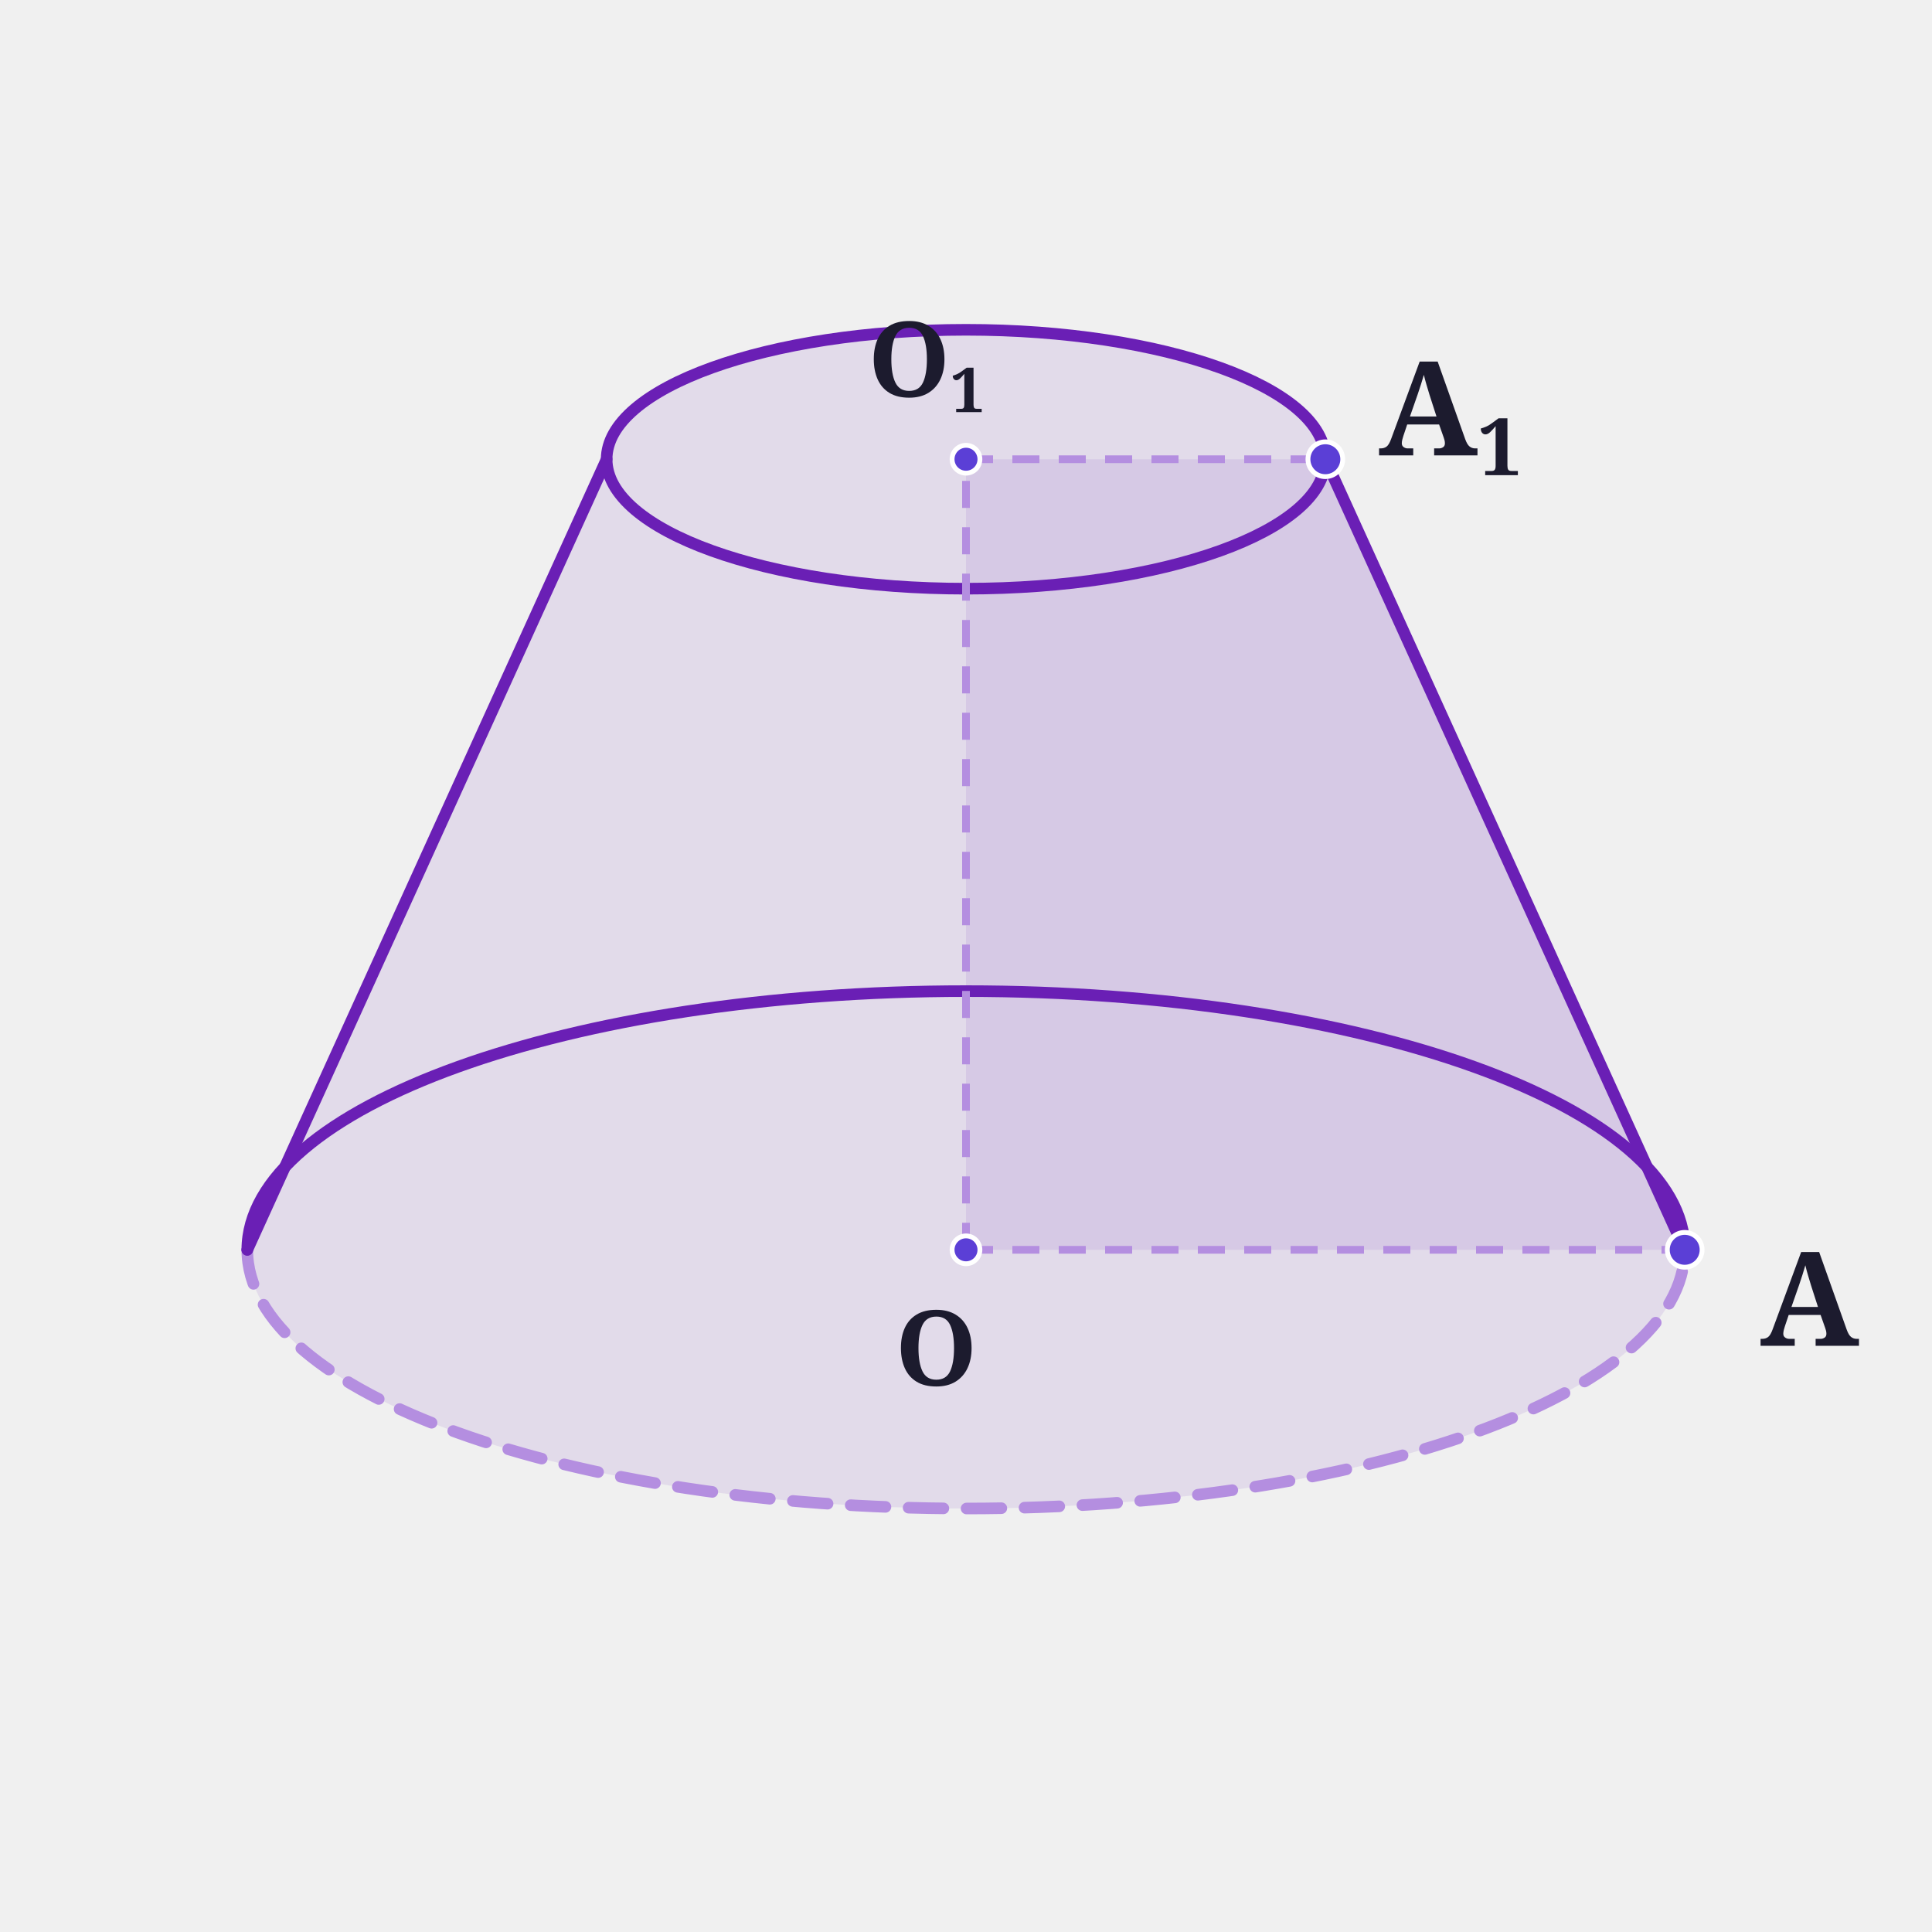
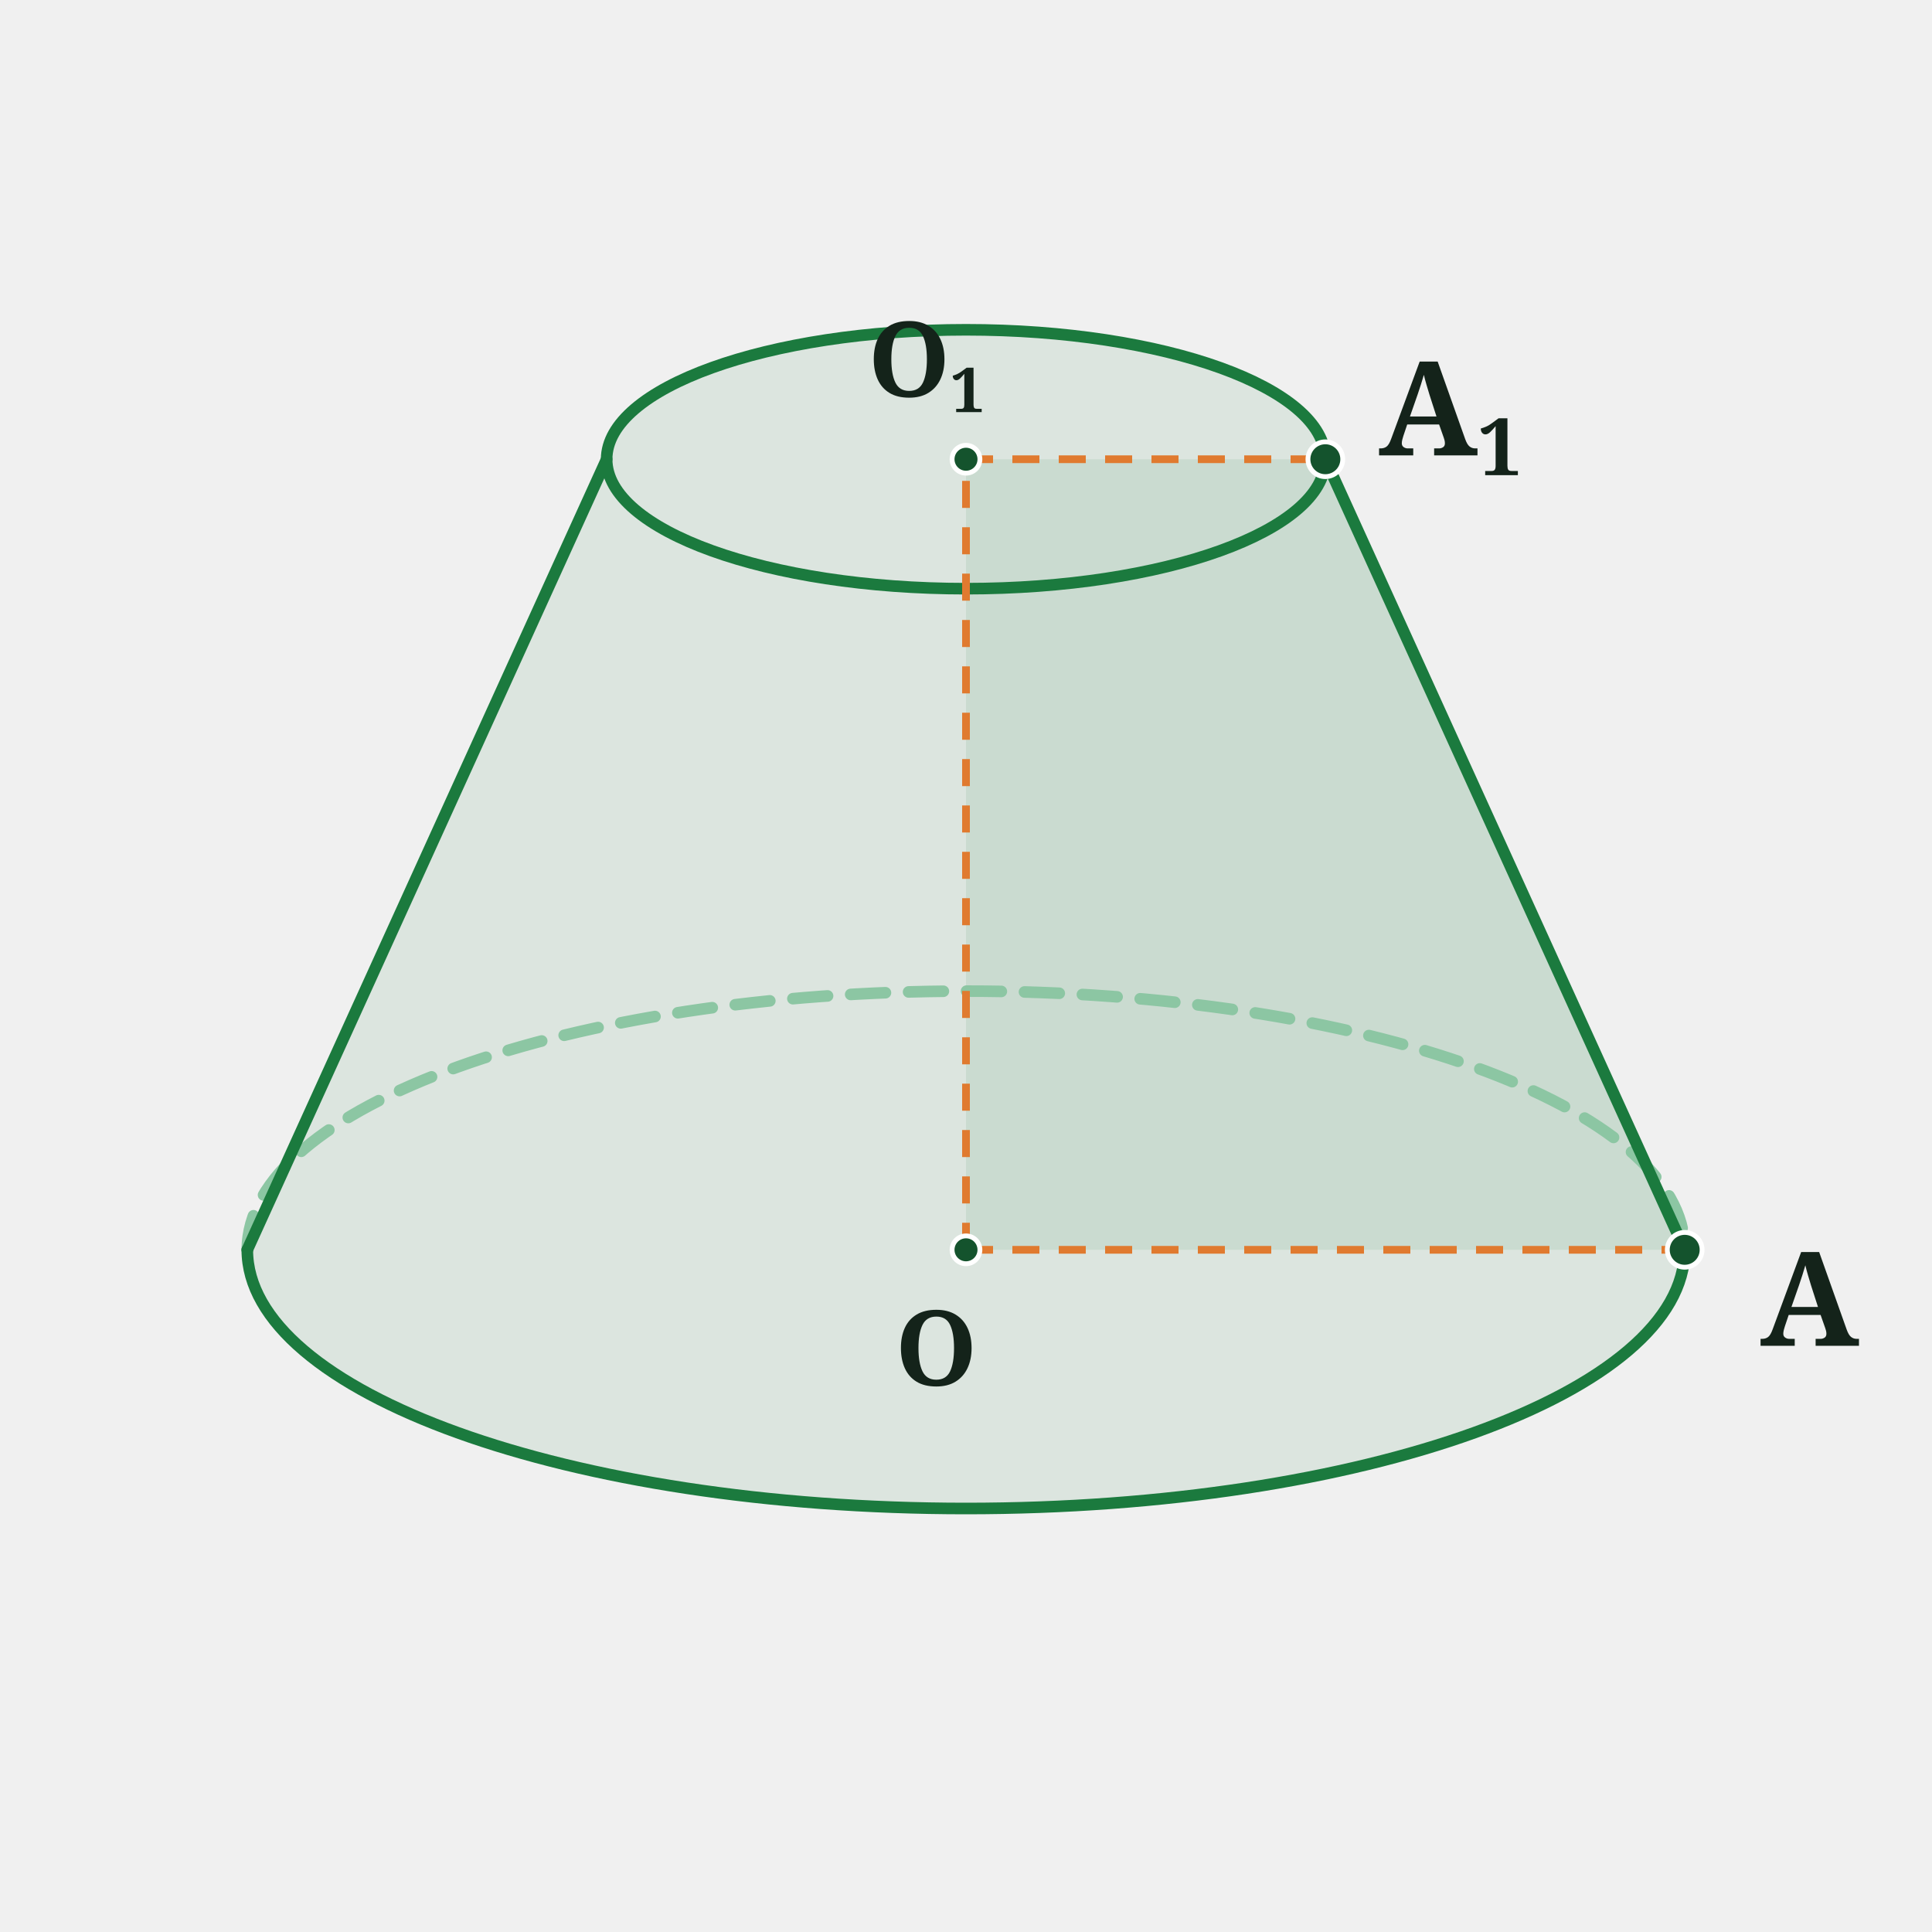
<svg xmlns="http://www.w3.org/2000/svg" viewBox="0 0 1000 1000" width="1000" height="1000">
-   <polygon points="500.0,237.7 686.0,237.7 872.0,646.9 500.0,646.9" fill="#6a1fb5" fill-opacity="0.1" stroke="none" />
-   <path d="M 128.0 646.9 L 314.0 237.7 A 186.0 67.0 0 1 1 686.0 237.7 L 872.0 646.9 A 372.0 133.9 0 0 1 128.0 646.9 Z" fill="#6a1fb5" fill-opacity="0.1" stroke="none" />
-   <path d="M 128.0 646.9 A 372.0 133.9 0 0 0 872.0 646.9" fill="none" stroke="#b48ee0" stroke-width="6" stroke-dasharray="18,12" stroke-linecap="round" />
-   <path d="M 128.0 646.9 A 372.0 133.9 0 0 1 872.0 646.9" fill="none" stroke="#6a1fb5" stroke-width="6" stroke-linecap="round" />
-   <ellipse cx="500.0" cy="237.7" rx="186.0" ry="67.0" fill="none" stroke="#6a1fb5" stroke-width="6" />
-   <line x1="128.0" y1="646.9" x2="314.0" y2="237.7" stroke="#6a1fb5" stroke-width="6" stroke-linecap="round" />
-   <line x1="872.0" y1="646.9" x2="686.0" y2="237.7" stroke="#6a1fb5" stroke-width="6" stroke-linecap="round" />
-   <line x1="500.0" y1="646.9" x2="500.0" y2="237.7" stroke="#b48ee0" stroke-width="4" stroke-dasharray="14,10" />
-   <line x1="500.0" y1="646.9" x2="872.0" y2="646.9" stroke="#b48ee0" stroke-width="4" stroke-dasharray="14,10" />
-   <line x1="500.0" y1="237.7" x2="686.0" y2="237.7" stroke="#b48ee0" stroke-width="4" stroke-dasharray="14,10" />
-   <circle cx="872.0" cy="646.9" r="9" fill="#5b3fd6" stroke="#fff" stroke-width="2.5" />
-   <circle cx="686.0" cy="237.7" r="9" fill="#5b3fd6" stroke="#fff" stroke-width="2.5" />
-   <circle cx="500.0" cy="646.9" r="7.2" fill="#5b3fd6" stroke="#fff" stroke-width="2.5" />
-   <circle cx="500.0" cy="237.7" r="7.2" fill="#5b3fd6" stroke="#fff" stroke-width="2.5" />
-   <text x="484.6" y="717.1" font-family="Lora, Georgia, serif" font-weight="700" font-size="54" fill="#1c1b2e" text-anchor="middle">O</text>
-   <text x="479.5" y="205.3" font-family="Lora, Georgia, serif" font-weight="700" font-size="54" fill="#1c1b2e" text-anchor="middle">O<tspan font-size="32" baseline-shift="-25%">1</tspan>
+   <polygon points="500.0,237.7 686.0,237.7 872.0,646.9 500.0,646.9" fill="#1B7A3E" fill-opacity="0.09" stroke="none" />
+   <path d="M 128.0 646.9 L 314.0 237.7 A 186.0 67.0 0 1 1 686.0 237.7 L 872.0 646.9 A 372.0 133.9 0 0 1 128.0 646.9 Z" fill="#1B7A3E" fill-opacity="0.09" stroke="none" />
+   <path d="M 128.0 646.9 A 372.0 133.9 0 0 1 872.0 646.9" fill="none" stroke="#8CC6A3" stroke-width="6" stroke-dasharray="18,12" stroke-linecap="round" />
+   <path d="M 128.0 646.9 A 372.0 133.9 0 0 0 872.0 646.9" fill="none" stroke="#1B7A3E" stroke-width="6" stroke-linecap="round" />
+   <ellipse cx="500.0" cy="237.7" rx="186.0" ry="67.0" fill="none" stroke="#1B7A3E" stroke-width="6" />
+   <line x1="128.0" y1="646.9" x2="314.0" y2="237.7" stroke="#1B7A3E" stroke-width="6" stroke-linecap="round" />
+   <line x1="872.0" y1="646.9" x2="686.0" y2="237.7" stroke="#1B7A3E" stroke-width="6" stroke-linecap="round" />
+   <line x1="500.0" y1="646.9" x2="500.0" y2="237.7" stroke="#E07A2F" stroke-width="4" stroke-dasharray="14,10" />
+   <line x1="500.0" y1="646.9" x2="872.0" y2="646.9" stroke="#E07A2F" stroke-width="4" stroke-dasharray="14,10" />
+   <line x1="500.0" y1="237.7" x2="686.0" y2="237.7" stroke="#E07A2F" stroke-width="4" stroke-dasharray="14,10" />
+   <circle cx="872.0" cy="646.9" r="9" fill="#14532D" stroke="#fff" stroke-width="2.5" />
+   <circle cx="686.0" cy="237.7" r="9" fill="#14532D" stroke="#fff" stroke-width="2.5" />
+   <circle cx="500.0" cy="646.9" r="7.2" fill="#14532D" stroke="#fff" stroke-width="2.5" />
+   <circle cx="500.0" cy="237.7" r="7.2" fill="#14532D" stroke="#fff" stroke-width="2.5" />
+   <text x="484.6" y="717.1" font-family="Lora, Georgia, serif" font-weight="700" font-size="54" fill="#14231A" text-anchor="middle">O</text>
+   <text x="479.5" y="205.3" font-family="Lora, Georgia, serif" font-weight="700" font-size="54" fill="#14231A" text-anchor="middle">O<tspan font-size="32" baseline-shift="-25%">1</tspan>
  </text>
-   <text x="936.6" y="696.6" font-family="Lora, Georgia, serif" font-weight="700" font-size="68" fill="#1c1b2e" text-anchor="middle">A</text>
-   <text x="750.6" y="235.7" font-family="Lora, Georgia, serif" font-weight="700" font-size="68" fill="#1c1b2e" text-anchor="middle">A<tspan font-size="41" baseline-shift="-25%">1</tspan>
+   <text x="936.6" y="696.6" font-family="Lora, Georgia, serif" font-weight="700" font-size="68" fill="#14231A" text-anchor="middle">A</text>
+   <text x="750.6" y="235.7" font-family="Lora, Georgia, serif" font-weight="700" font-size="68" fill="#14231A" text-anchor="middle">A<tspan font-size="41" baseline-shift="-25%">1</tspan>
  </text>
</svg>
